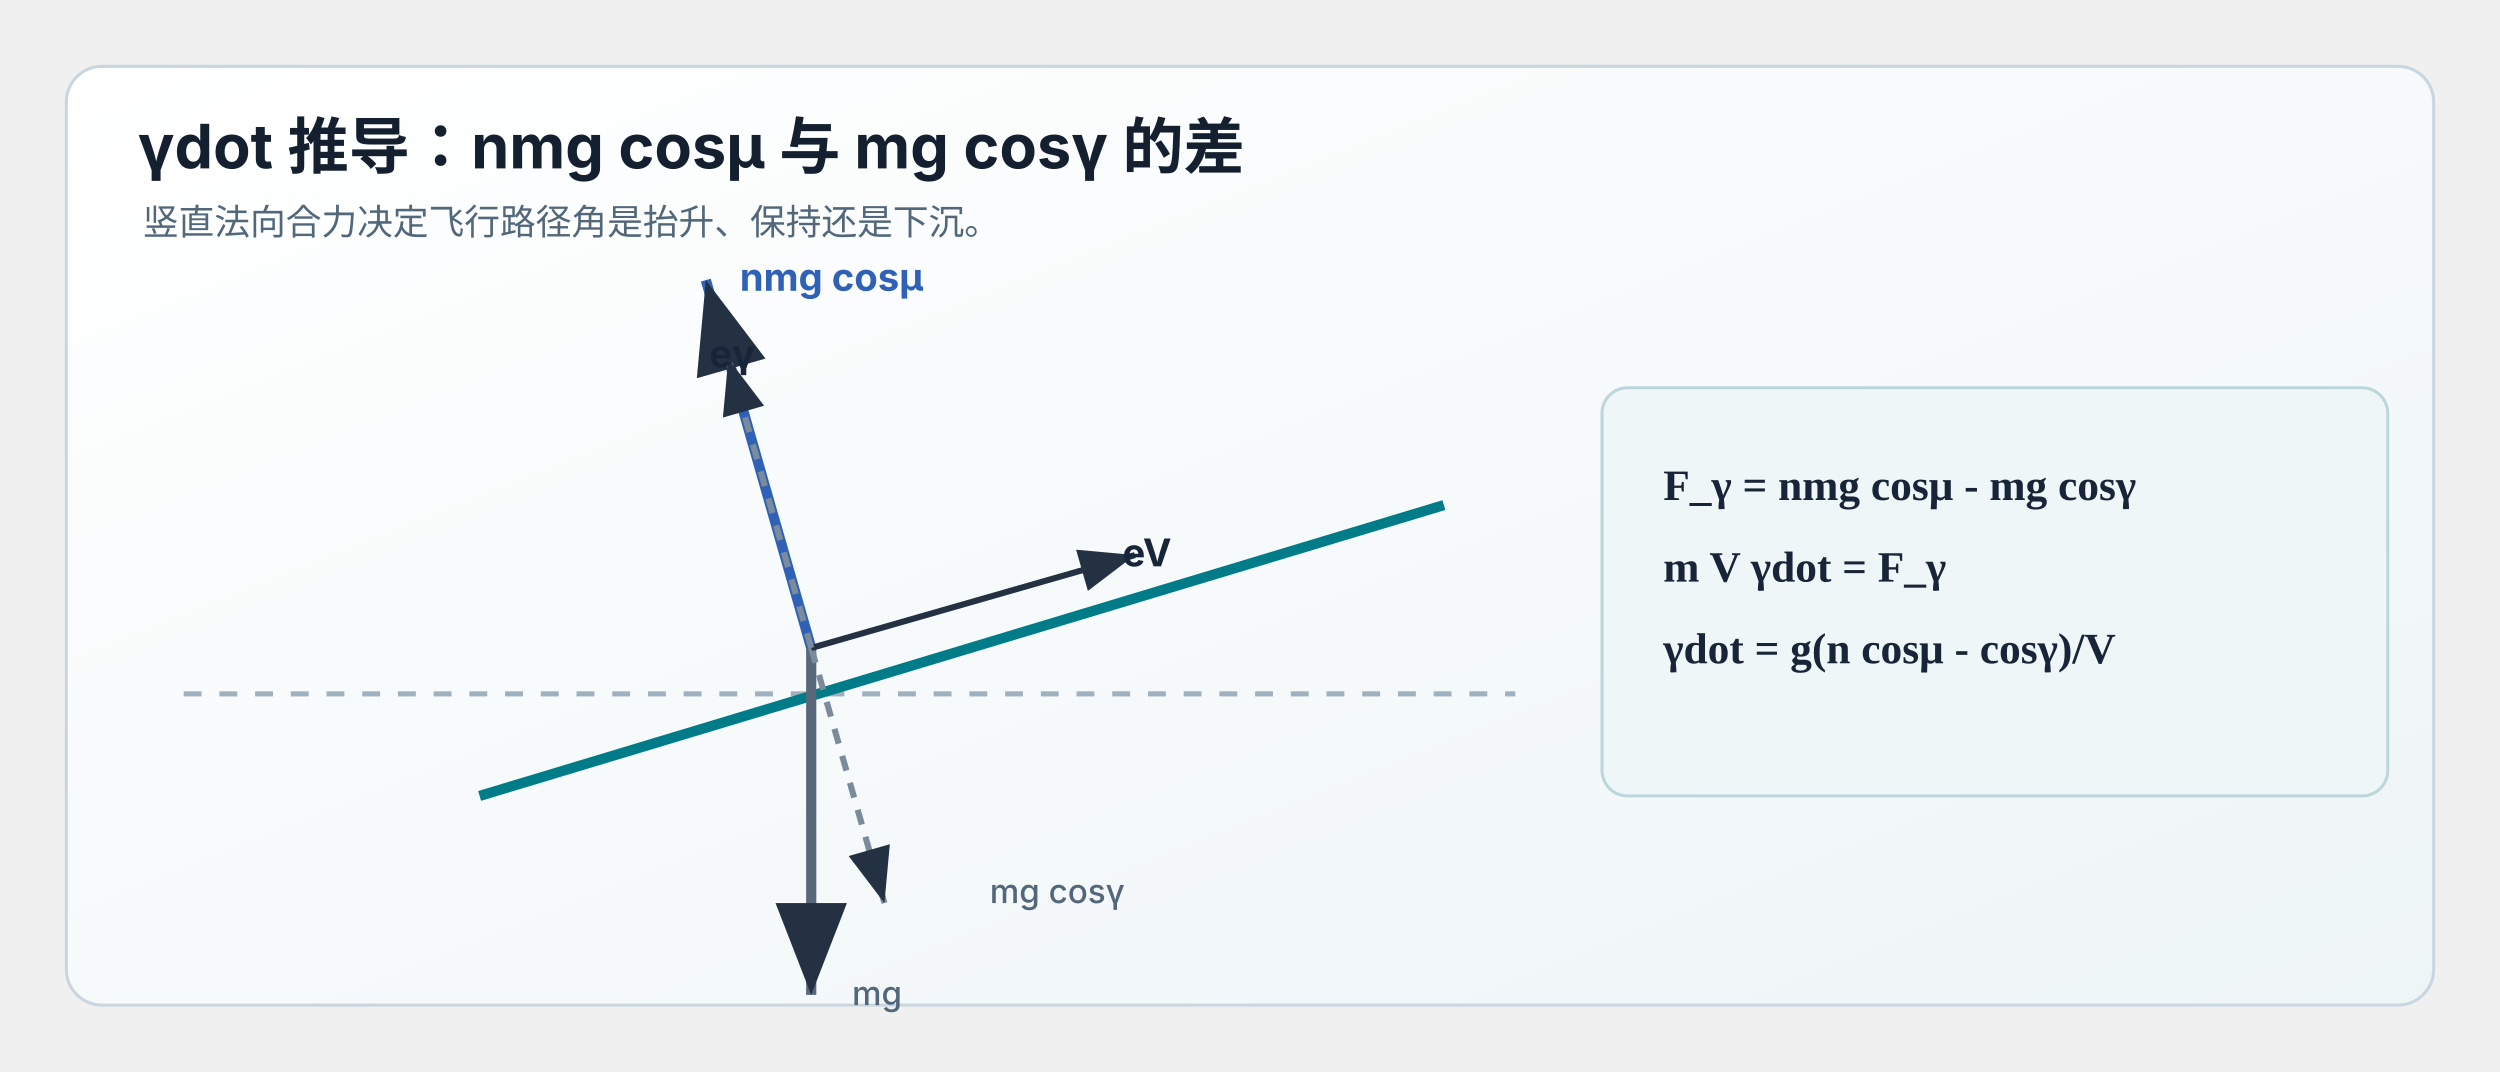
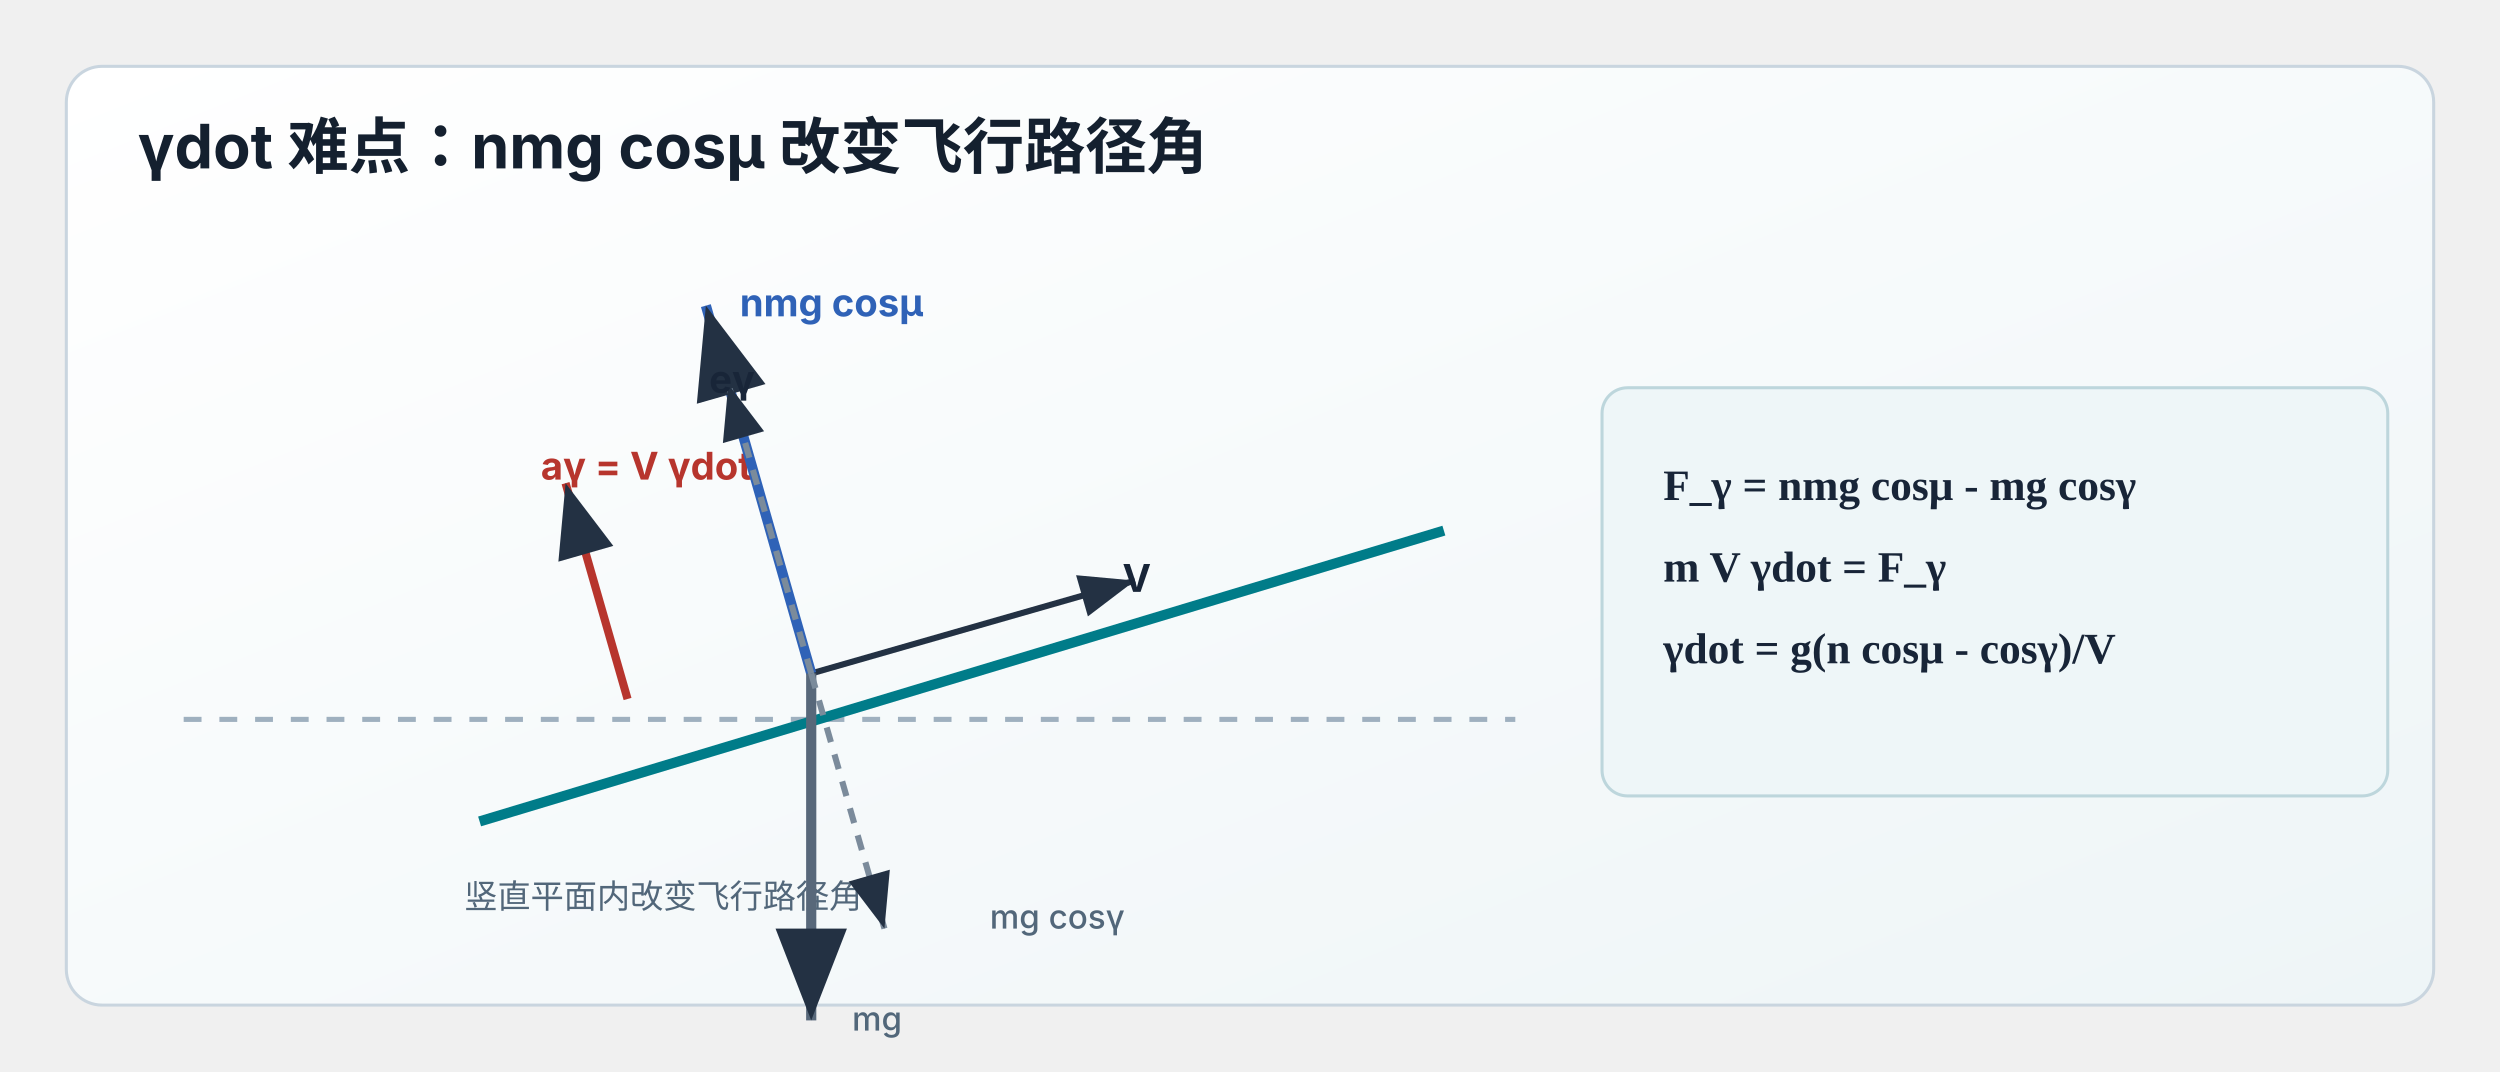
<svg xmlns="http://www.w3.org/2000/svg" width="980" height="420" viewBox="0 0 980 420" role="img" aria-labelledby="title">
  <defs>
    <marker id="arrow" markerWidth="12" markerHeight="12" refX="9" refY="3.5" orient="auto" markerUnits="strokeWidth">
      <path d="M0,0 L9,3.5 L0,7 Z" fill="#233143" />
    </marker>
    <linearGradient id="panel" x1="0" x2="1" y1="0" y2="1">
      <stop offset="0" stop-color="#ffffff" />
      <stop offset="1" stop-color="#eef5f7" />
    </linearGradient>
  </defs>
  <style>
    svg { background: #f6f8fb; }
    .panel { fill: url(#panel); stroke: #c9d5df; stroke-width: 1.2; rx: 14; }
    .soft { fill: #eef6f8; stroke: #bdd6dc; stroke-width: 1.2; rx: 10; }
    .warnbox { fill: #fff4e5; stroke: #e1a154; stroke-width: 1.2; rx: 10; }
    .aircraft { fill: #233143; stroke: #ffffff; stroke-width: 2.2; }
    .wing { fill: #67809a; opacity: .95; }
    .horizon { stroke: #9fb0bf; stroke-width: 2; stroke-dasharray: 7 7; }
    .path { stroke: #007c89; stroke-width: 4; fill: none; }
    .axis { stroke: #233143; stroke-width: 2.4; fill: none; }
    .force { stroke: #b65b13; stroke-width: 4; fill: none; }
    .lift { stroke: #2f62b7; stroke-width: 4; fill: none; }
    .drag { stroke: #8f3f71; stroke-width: 4; fill: none; }
    .weight { stroke: #58687a; stroke-width: 4; fill: none; }
    .component { stroke: #7b8b9b; stroke-width: 2.4; stroke-dasharray: 6 5; fill: none; }
    .alpha { stroke: #bf4b34; stroke-width: 3; fill: none; }
    .bank { stroke: #6f48a8; stroke-width: 3; fill: none; }
    .flow { stroke: #007c89; stroke-width: 2.8; fill: none; }
    .danger { stroke: #b7352d; stroke-width: 3.2; fill: none; }
    .dot { fill: #007c89; stroke: #ffffff; stroke-width: 2; }
    .title { fill: #14202f; font: 700 24px -apple-system, BlinkMacSystemFont, "Segoe UI", sans-serif; }
    .subtitle { fill: #52677a; font: 500 14px -apple-system, BlinkMacSystemFont, "Segoe UI", sans-serif; }
    .label { fill: #182538; font: 650 15px -apple-system, BlinkMacSystemFont, "Segoe UI", sans-serif; }
    .small { fill: #52677a; font: 500 13px -apple-system, BlinkMacSystemFont, "Segoe UI", sans-serif; }
    .formula { fill: #182538; font: 600 17px "Times New Roman", serif; }
    .mono { fill: #233143; font: 600 13px ui-monospace, SFMono-Regular, Menlo, Consolas, monospace; }
    .orange { fill: #9a4c10; font: 700 15px -apple-system, BlinkMacSystemFont, "Segoe UI", sans-serif; }
    .blue { fill: #2f62b7; font: 700 15px -apple-system, BlinkMacSystemFont, "Segoe UI", sans-serif; }
    .violet { fill: #7b3f93; font: 700 15px -apple-system, BlinkMacSystemFont, "Segoe UI", sans-serif; }
    .red { fill: #b7352d; font: 700 15px -apple-system, BlinkMacSystemFont, "Segoe UI", sans-serif; }
  </style>
  <rect class="panel" x="26.0" y="26.0" width="928.0" height="368.0" />
-   <text class="title" x="54.0" y="66.0">γdot 推导：nmg cosμ 与 mg cosγ 的差</text>
-   <text class="subtitle" x="56.0" y="92.0">竖直法向合力决定飞行路径角是抬升、保持还是下沉。</text>
-   <line class="horizon" x1="72.0" y1="272.0" x2="594.0" y2="272.0" />
-   <line class="path" x1="188.0" y1="312.0" x2="566.0" y2="198.0" />
-   <line class="lift" x1="318.0" y1="254.0" x2="276.7" y2="109.8" marker-end="url(#arrow)" />
-   <text class="blue" x="290.0" y="114.0">nmg cosμ</text>
-   <line class="weight" x1="318.0" y1="254.0" x2="318.0" y2="390.0" marker-end="url(#arrow)" />
-   <text class="small" x="334.0" y="394.0">mg</text>
-   <line class="component" x1="318.0" y1="254.0" x2="346.7" y2="354.0" marker-end="url(#arrow)" />
-   <text class="small" x="388.0" y="354.0">mg cosγ</text>
-   <line class="axis" x1="318.0" y1="254.0" x2="444.9" y2="217.6" marker-end="url(#arrow)" />
-   <text class="label" x="440.0" y="222.0">eV</text>
-   <line class="component" x1="318.0" y1="254.0" x2="285.5" y2="140.6" marker-end="url(#arrow)" />
-   <text class="label" x="278.0" y="144.0">eγ</text>
+   <text class="title" x="54.0" y="66.0">γdot 难点：nmg cosμ 改变飞行路径角</text>
+   <line class="horizon" x1="72.0" y1="282.0" x2="594.0" y2="282.0" />
+   <line class="path" x1="188.0" y1="322.0" x2="566.0" y2="208.0" />
+   <text class="small" x="182.0" y="356.0">竖直平面内改变飞行路径角</text>
+   <line class="axis" x1="318.0" y1="264.0" x2="444.9" y2="227.6" marker-end="url(#arrow)" />
+   <text class="label" x="440.0" y="232.0">V</text>
+   <line class="danger" x1="246.0" y1="274.0" x2="221.7" y2="189.4" marker-end="url(#arrow)" />
+   <text class="red" x="212.0" y="188.0">aγ = V γdot</text>
+   <line class="lift" x1="318.0" y1="264.0" x2="276.7" y2="119.8" marker-end="url(#arrow)" />
+   <text class="blue" x="290.0" y="124.0">nmg cosμ</text>
+   <line class="weight" x1="318.0" y1="264.0" x2="318.0" y2="400.0" marker-end="url(#arrow)" />
+   <text class="small" x="334.0" y="404.0">mg</text>
+   <line class="component" x1="318.0" y1="264.0" x2="346.7" y2="364.0" marker-end="url(#arrow)" />
+   <text class="small" x="388.0" y="364.0">mg cosγ</text>
+   <line class="component" x1="318.0" y1="264.0" x2="285.5" y2="150.6" marker-end="url(#arrow)" />
+   <text class="label" x="278.0" y="154.0">eγ</text>
  <rect class="soft" x="628.0" y="152.0" width="308.0" height="160.0" />
  <text class="formula" x="652.0" y="196.0">
    <tspan x="652.0" dy="0">F_γ = nmg cosμ - mg cosγ</tspan>
    <tspan x="652.0" dy="32">m V γdot = F_γ</tspan>
    <tspan x="652.0" dy="32">γdot = g(n cosμ - cosγ)/V</tspan>
  </text>
</svg>
